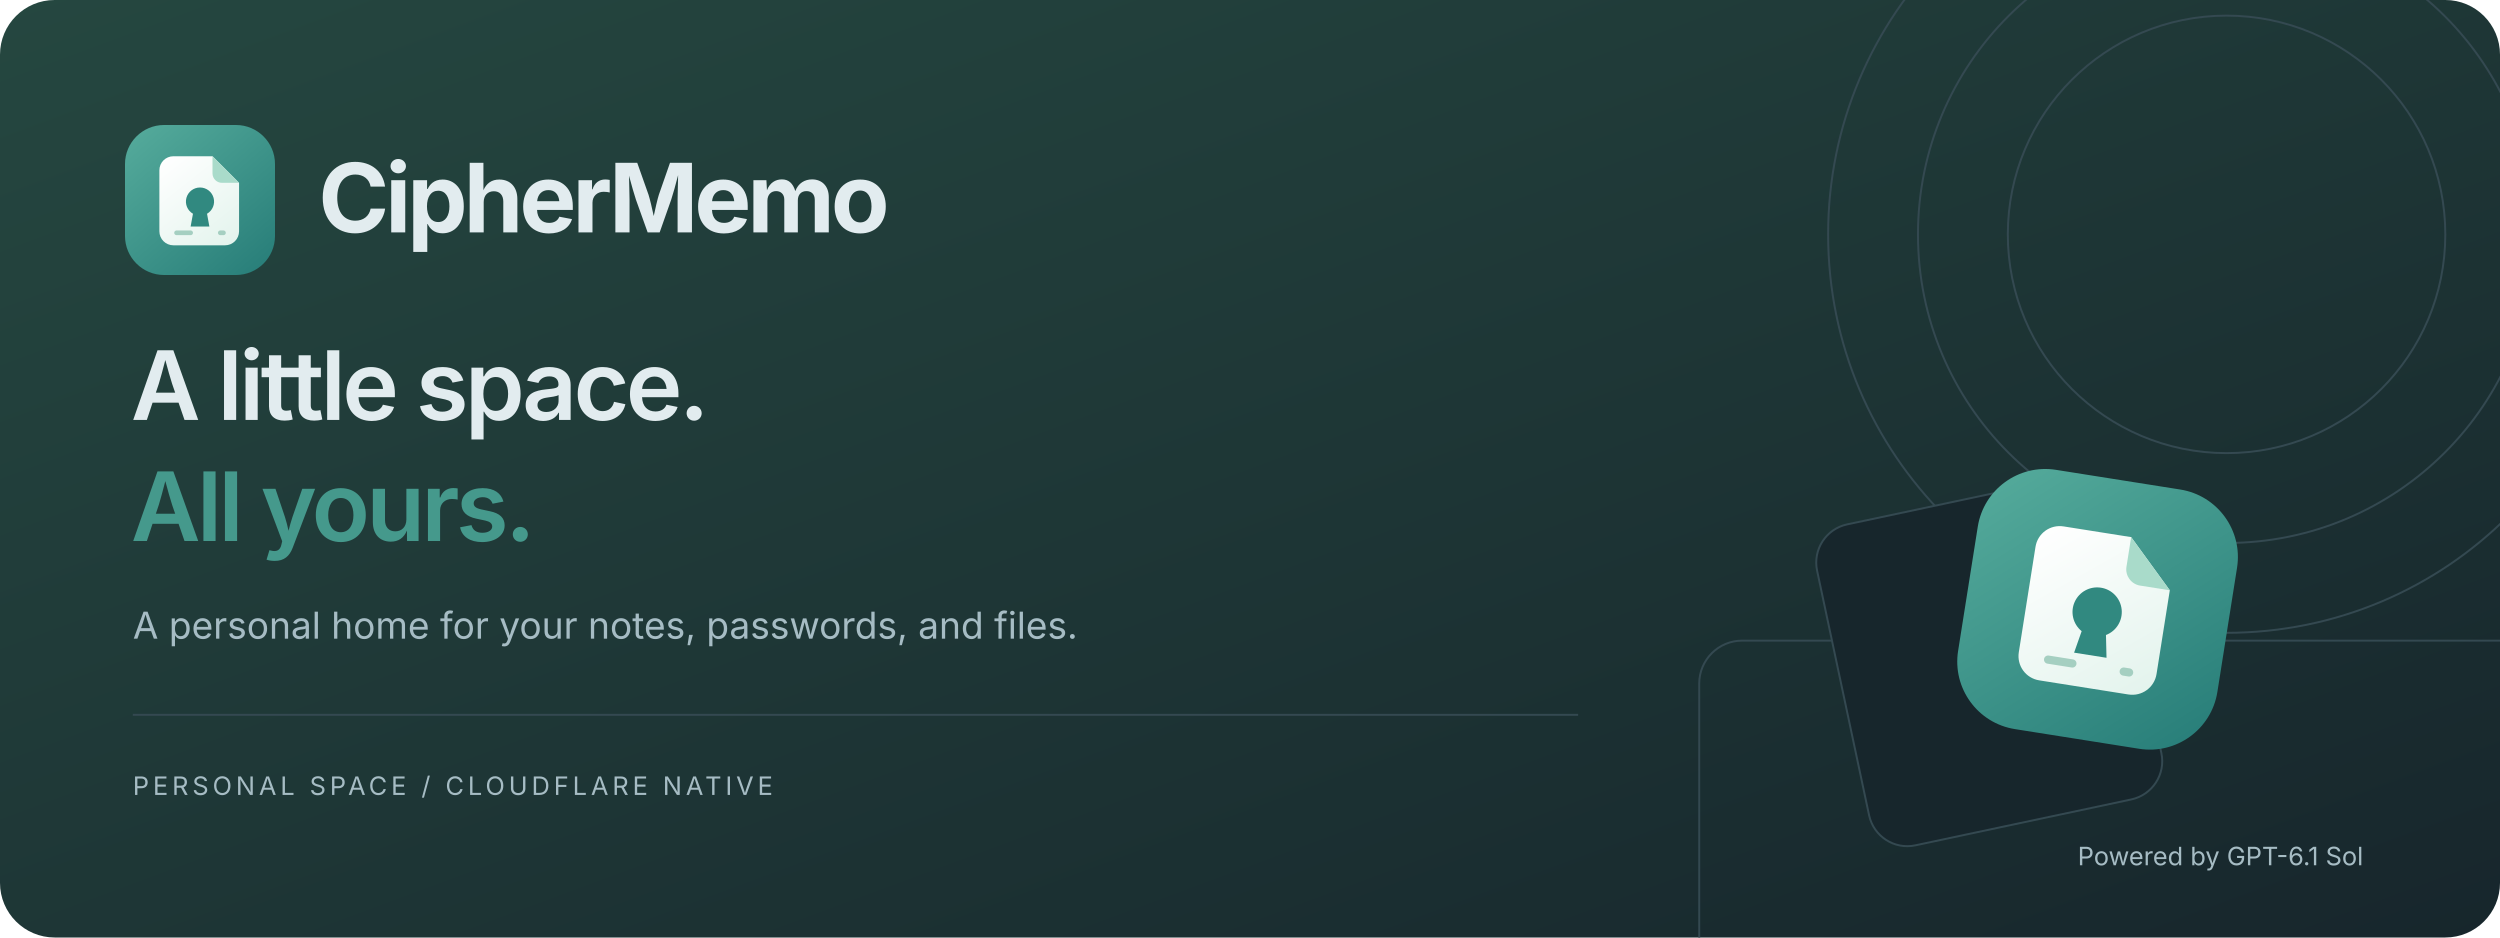
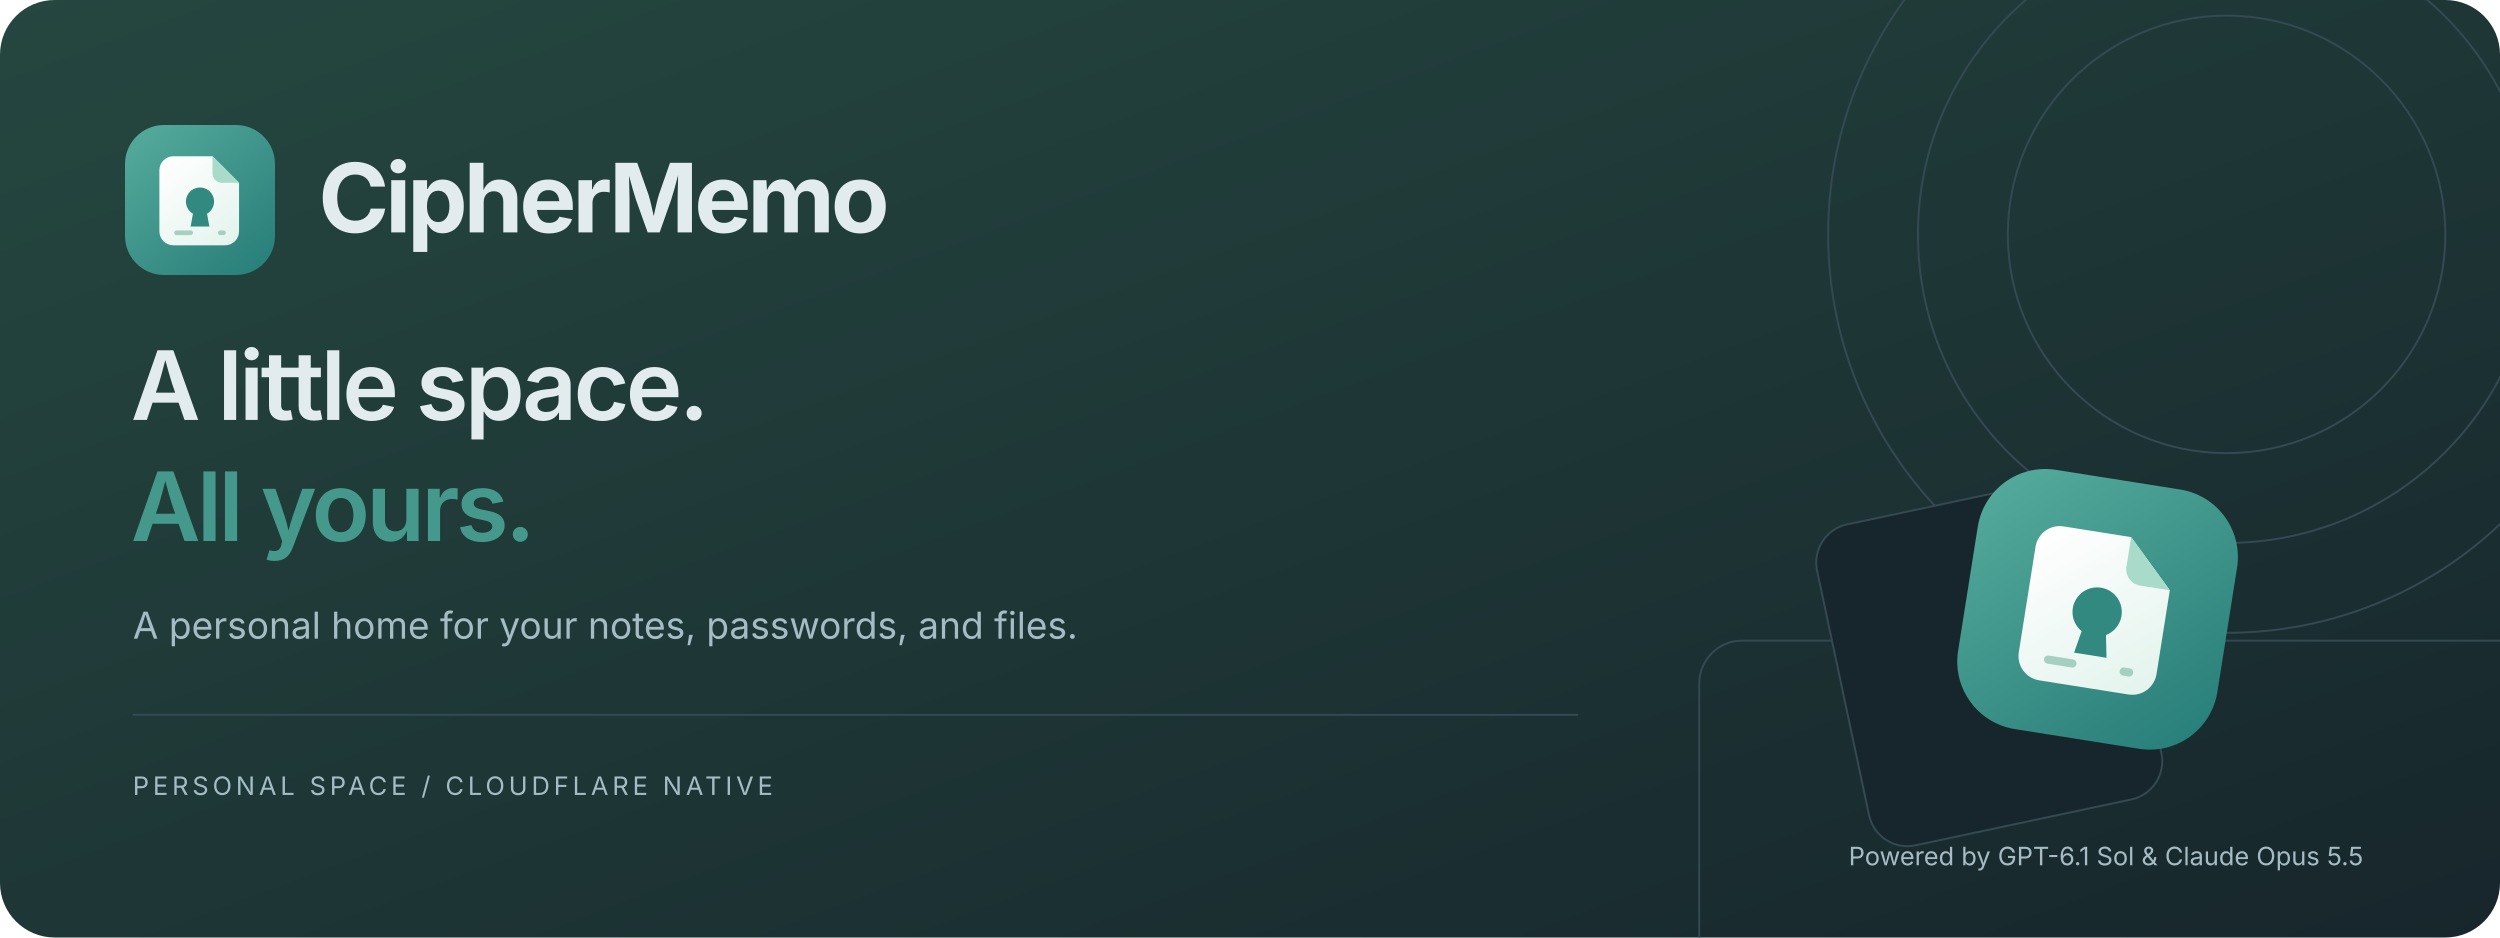
<svg xmlns="http://www.w3.org/2000/svg" viewBox="0 0 1280 480" width="1280" height="480" role="img" aria-labelledby="title desc">
  <defs>
    <linearGradient id="wash" x1="0" y1="0" x2="1" y2="1">
      <stop stop-color="#254740" />
      <stop offset="1" stop-color="#17262c" />
    </linearGradient>
    <clipPath id="frame">
      <rect width="1280" height="480" rx="28" />
    </clipPath>
  </defs>
  <g clip-path="url(#frame)">
    <rect width="1280" height="480" fill="url(#wash)" />
    <g fill="none" stroke="#344951">
      <circle cx="1140" cy="120" r="112" />
      <circle cx="1140" cy="120" r="158" />
      <circle cx="1140" cy="120" r="204" />
      <path d="M870 480V350a22 22 0 0 1 22-22h388" />
    </g>
    <rect x="942" y="255" width="153" height="168" rx="20" fill="#17262c" stroke="#344951" transform="rotate(-12 1018 339)" />
    <g transform="translate(1010 242) rotate(9 48 48) scale(1.4)">
      <defs>
        <linearGradient id="hero-tile" x1="8" y1="4" x2="88" y2="96" gradientUnits="userSpaceOnUse">
          <stop stop-color="#53a99a" />
          <stop offset="1" stop-color="#287e79" />
        </linearGradient>
        <linearGradient id="hero-paper" x1="25" y1="21" x2="71" y2="79" gradientUnits="userSpaceOnUse">
          <stop stop-color="#ffffff" />
          <stop offset="1" stop-color="#e2f3ec" />
        </linearGradient>
      </defs>
      <rect width="96" height="96" rx="25" fill="url(#hero-tile)" />
      <path d="M31 20h25l17 17v31c0 5-4 9-9 9H31c-5 0-9-4-9-9V29c0-5 4-9 9-9Z" fill="url(#hero-paper)" />
      <path d="M56 20v11c0 3.3 2.7 6 6 6h11L56 20Z" fill="#a9dbca" />
      <path d="M48 40a9 9 0 0 0-4.5 16.8L42 65h12l-1.5-8.2A9 9 0 0 0 48 40Z" fill="#318980" />
      <path d="M33 69h9" stroke="#a5cfc1" stroke-width="3" stroke-linecap="round" />
      <path d="M61 69h2" stroke="#a5cfc1" stroke-width="3" stroke-linecap="round" />
    </g>
    <g transform="translate(64 64) scale(.8)">
      <defs>
        <linearGradient id="small-tile" x1="8" y1="4" x2="88" y2="96" gradientUnits="userSpaceOnUse">
          <stop stop-color="#53a99a" />
          <stop offset="1" stop-color="#287e79" />
        </linearGradient>
        <linearGradient id="small-paper" x1="25" y1="21" x2="71" y2="79" gradientUnits="userSpaceOnUse">
          <stop stop-color="#ffffff" />
          <stop offset="1" stop-color="#e2f3ec" />
        </linearGradient>
      </defs>
      <rect width="96" height="96" rx="25" fill="url(#small-tile)" />
      <path d="M31 20h25l17 17v31c0 5-4 9-9 9H31c-5 0-9-4-9-9V29c0-5 4-9 9-9Z" fill="url(#small-paper)" />
      <path d="M56 20v11c0 3.3 2.7 6 6 6h11L56 20Z" fill="#a9dbca" />
      <path d="M48 40a9 9 0 0 0-4.5 16.8L42 65h12l-1.5-8.2A9 9 0 0 0 48 40Z" fill="#318980" />
      <path d="M33 69h9" stroke="#a5cfc1" stroke-width="3" stroke-linecap="round" />
      <path d="M61 69h2" stroke="#a5cfc1" stroke-width="3" stroke-linecap="round" />
    </g>
    <text x="163" y="119" font-family="Inter,Segoe UI,Arial,sans-serif" font-size="49" font-weight="700" letter-spacing="-2" fill="#e2ecef">CipherMemo</text>
    <text x="67" y="215" font-family="Inter,Segoe UI,Arial,sans-serif" font-size="49" font-weight="600" letter-spacing="-1.8" fill="#e2ecef">A little space.</text>
    <text x="67" y="277" font-family="Inter,Segoe UI,Arial,sans-serif" font-size="49" font-weight="600" letter-spacing="-1.8" fill="#45998c">All yours.</text>
    <text x="68" y="327" font-family="Inter,Segoe UI,Arial,sans-serif" font-size="19" fill="#a6bcc4">A personal home for your notes, passwords, and files.</text>
    <path d="M68 366h740" stroke="#344951" />
    <text x="68" y="407" font-family="Inter,Segoe UI,Arial,sans-serif" font-size="13" letter-spacing="2" fill="#a6bcc4">PERSONAL SPACE / CLOUDFLARE NATIVE</text>
-     <text x="1210" y="443" text-anchor="end" font-family="Inter,Segoe UI,Arial,sans-serif" font-size="13" fill="#a6bcc4">Powered by GPT-6.1 Sol</text>
+     <text x="1210" y="443" text-anchor="end" font-family="Inter,Segoe UI,Arial,sans-serif" font-size="13" fill="#a6bcc4">Powered by GPT-6.1 Sol &amp; Claude Opus 5.5</text>
  </g>
</svg>
